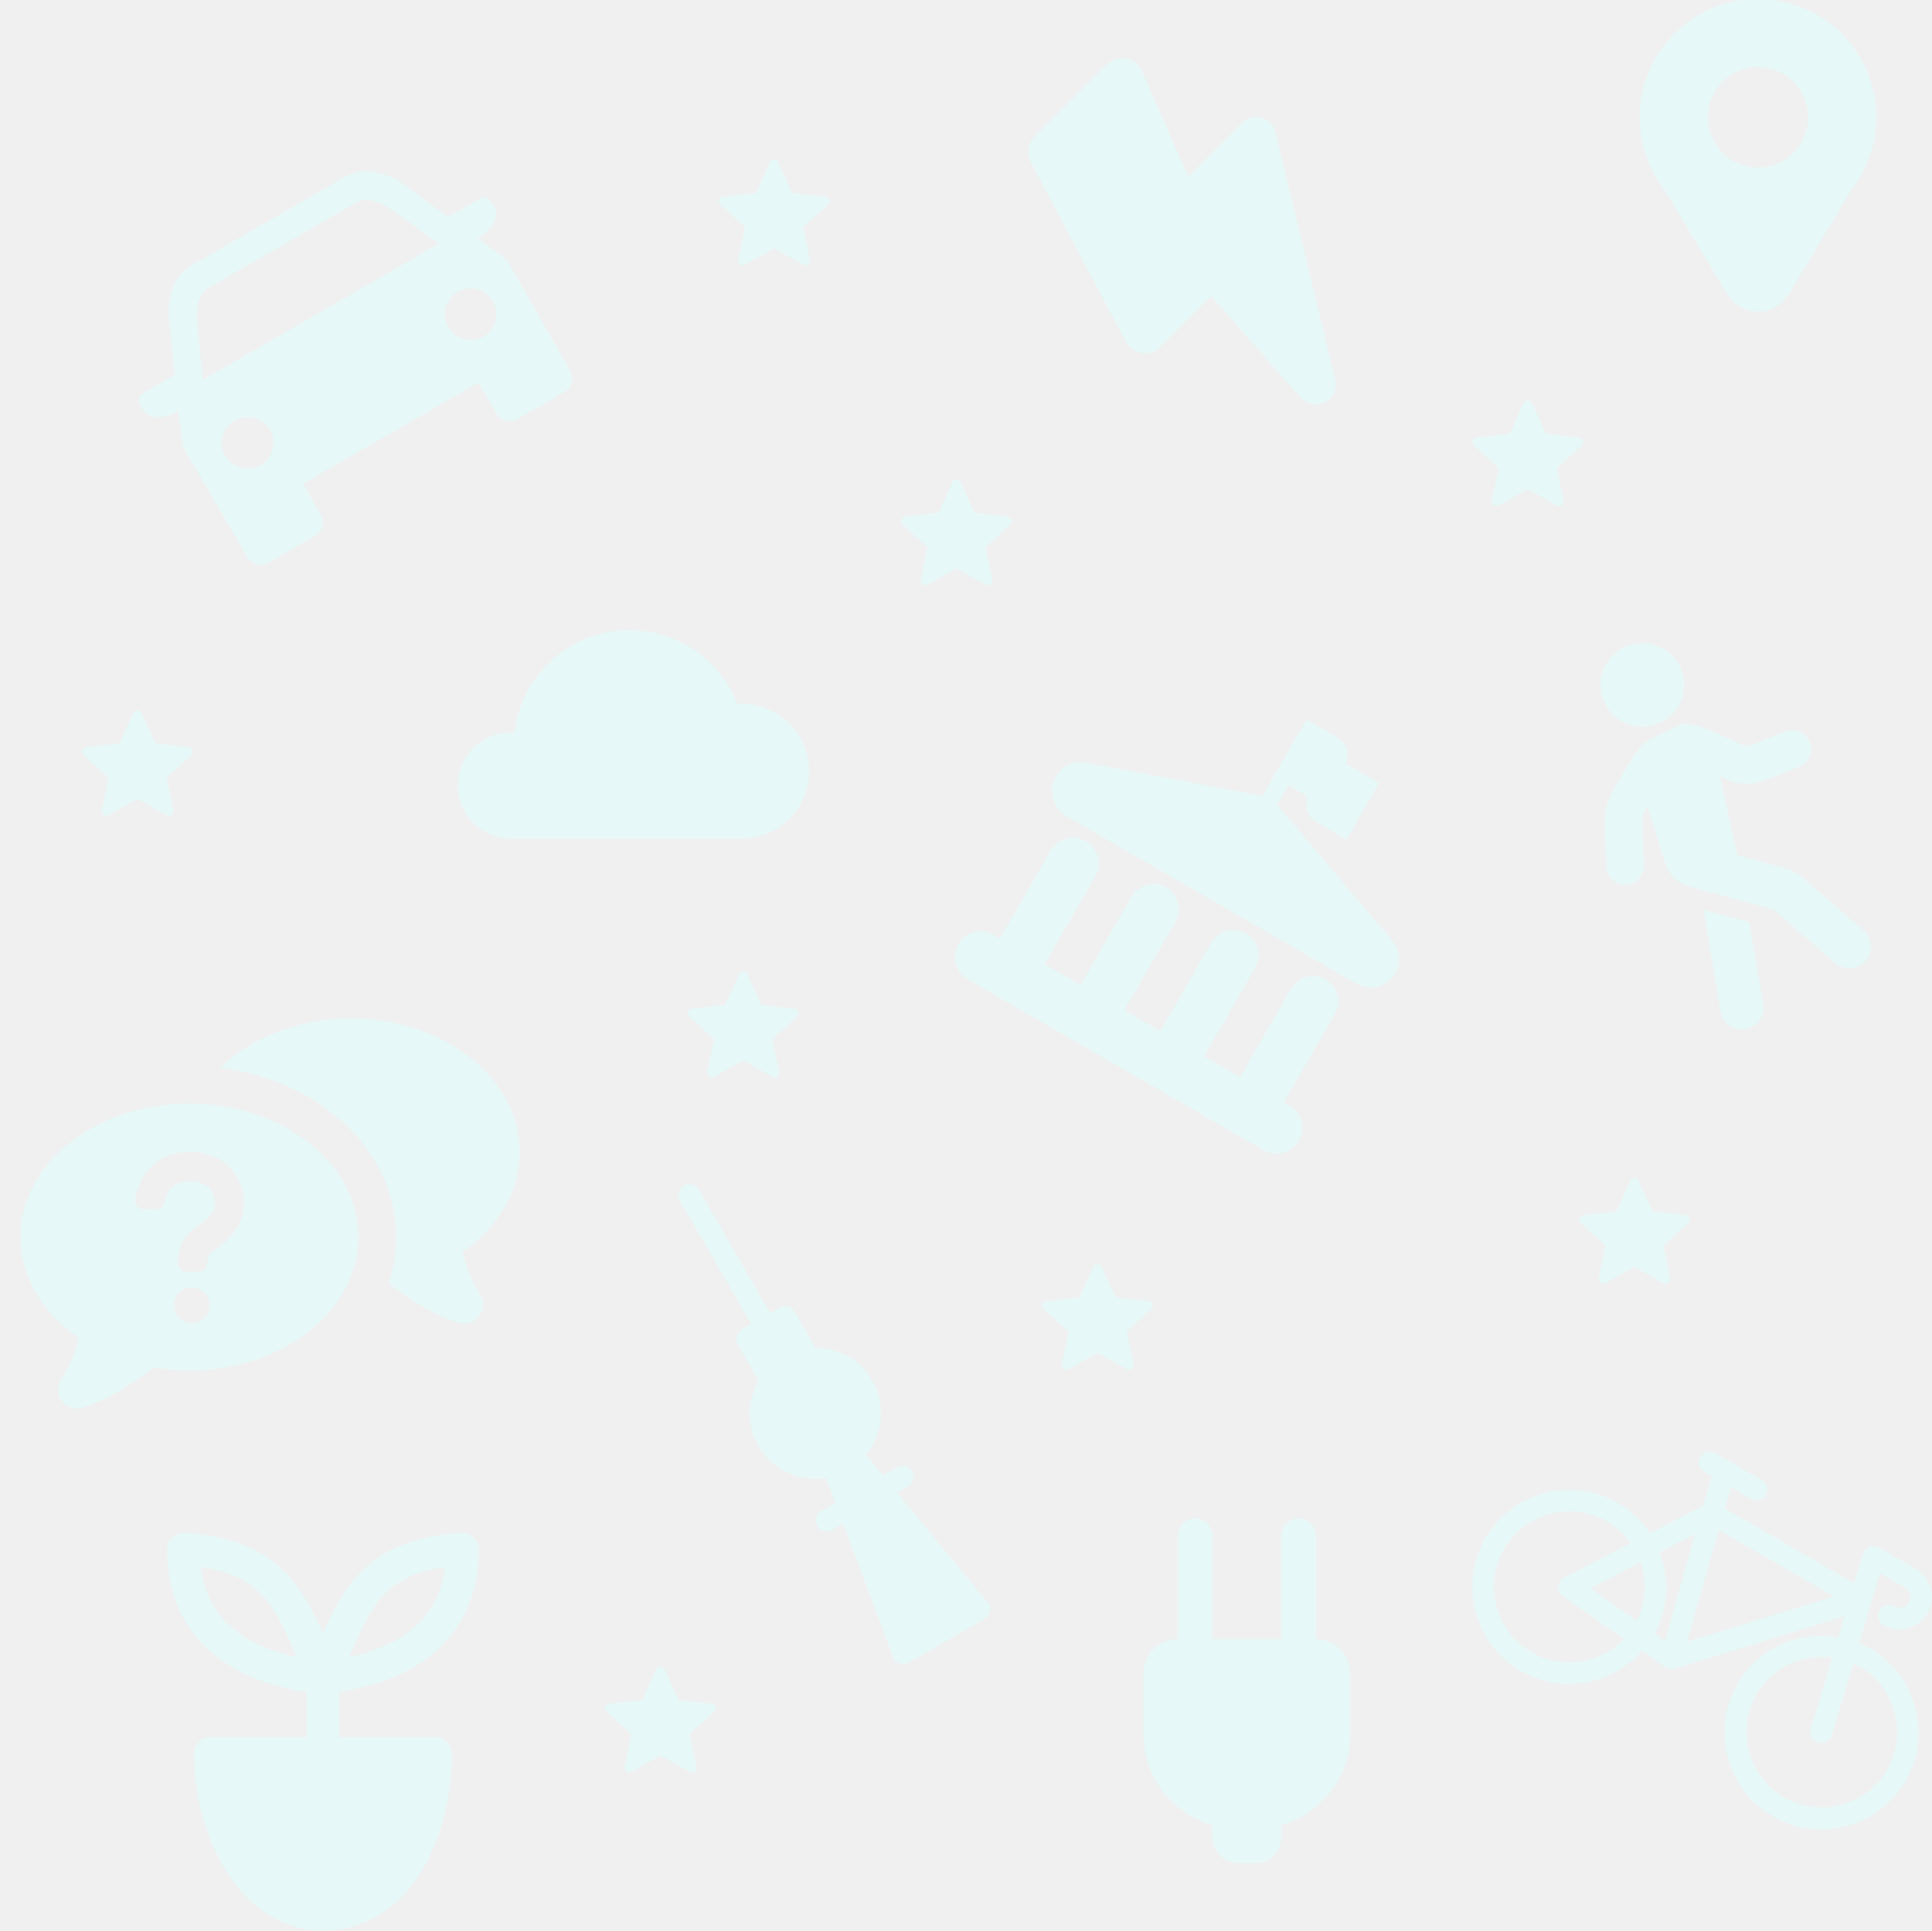
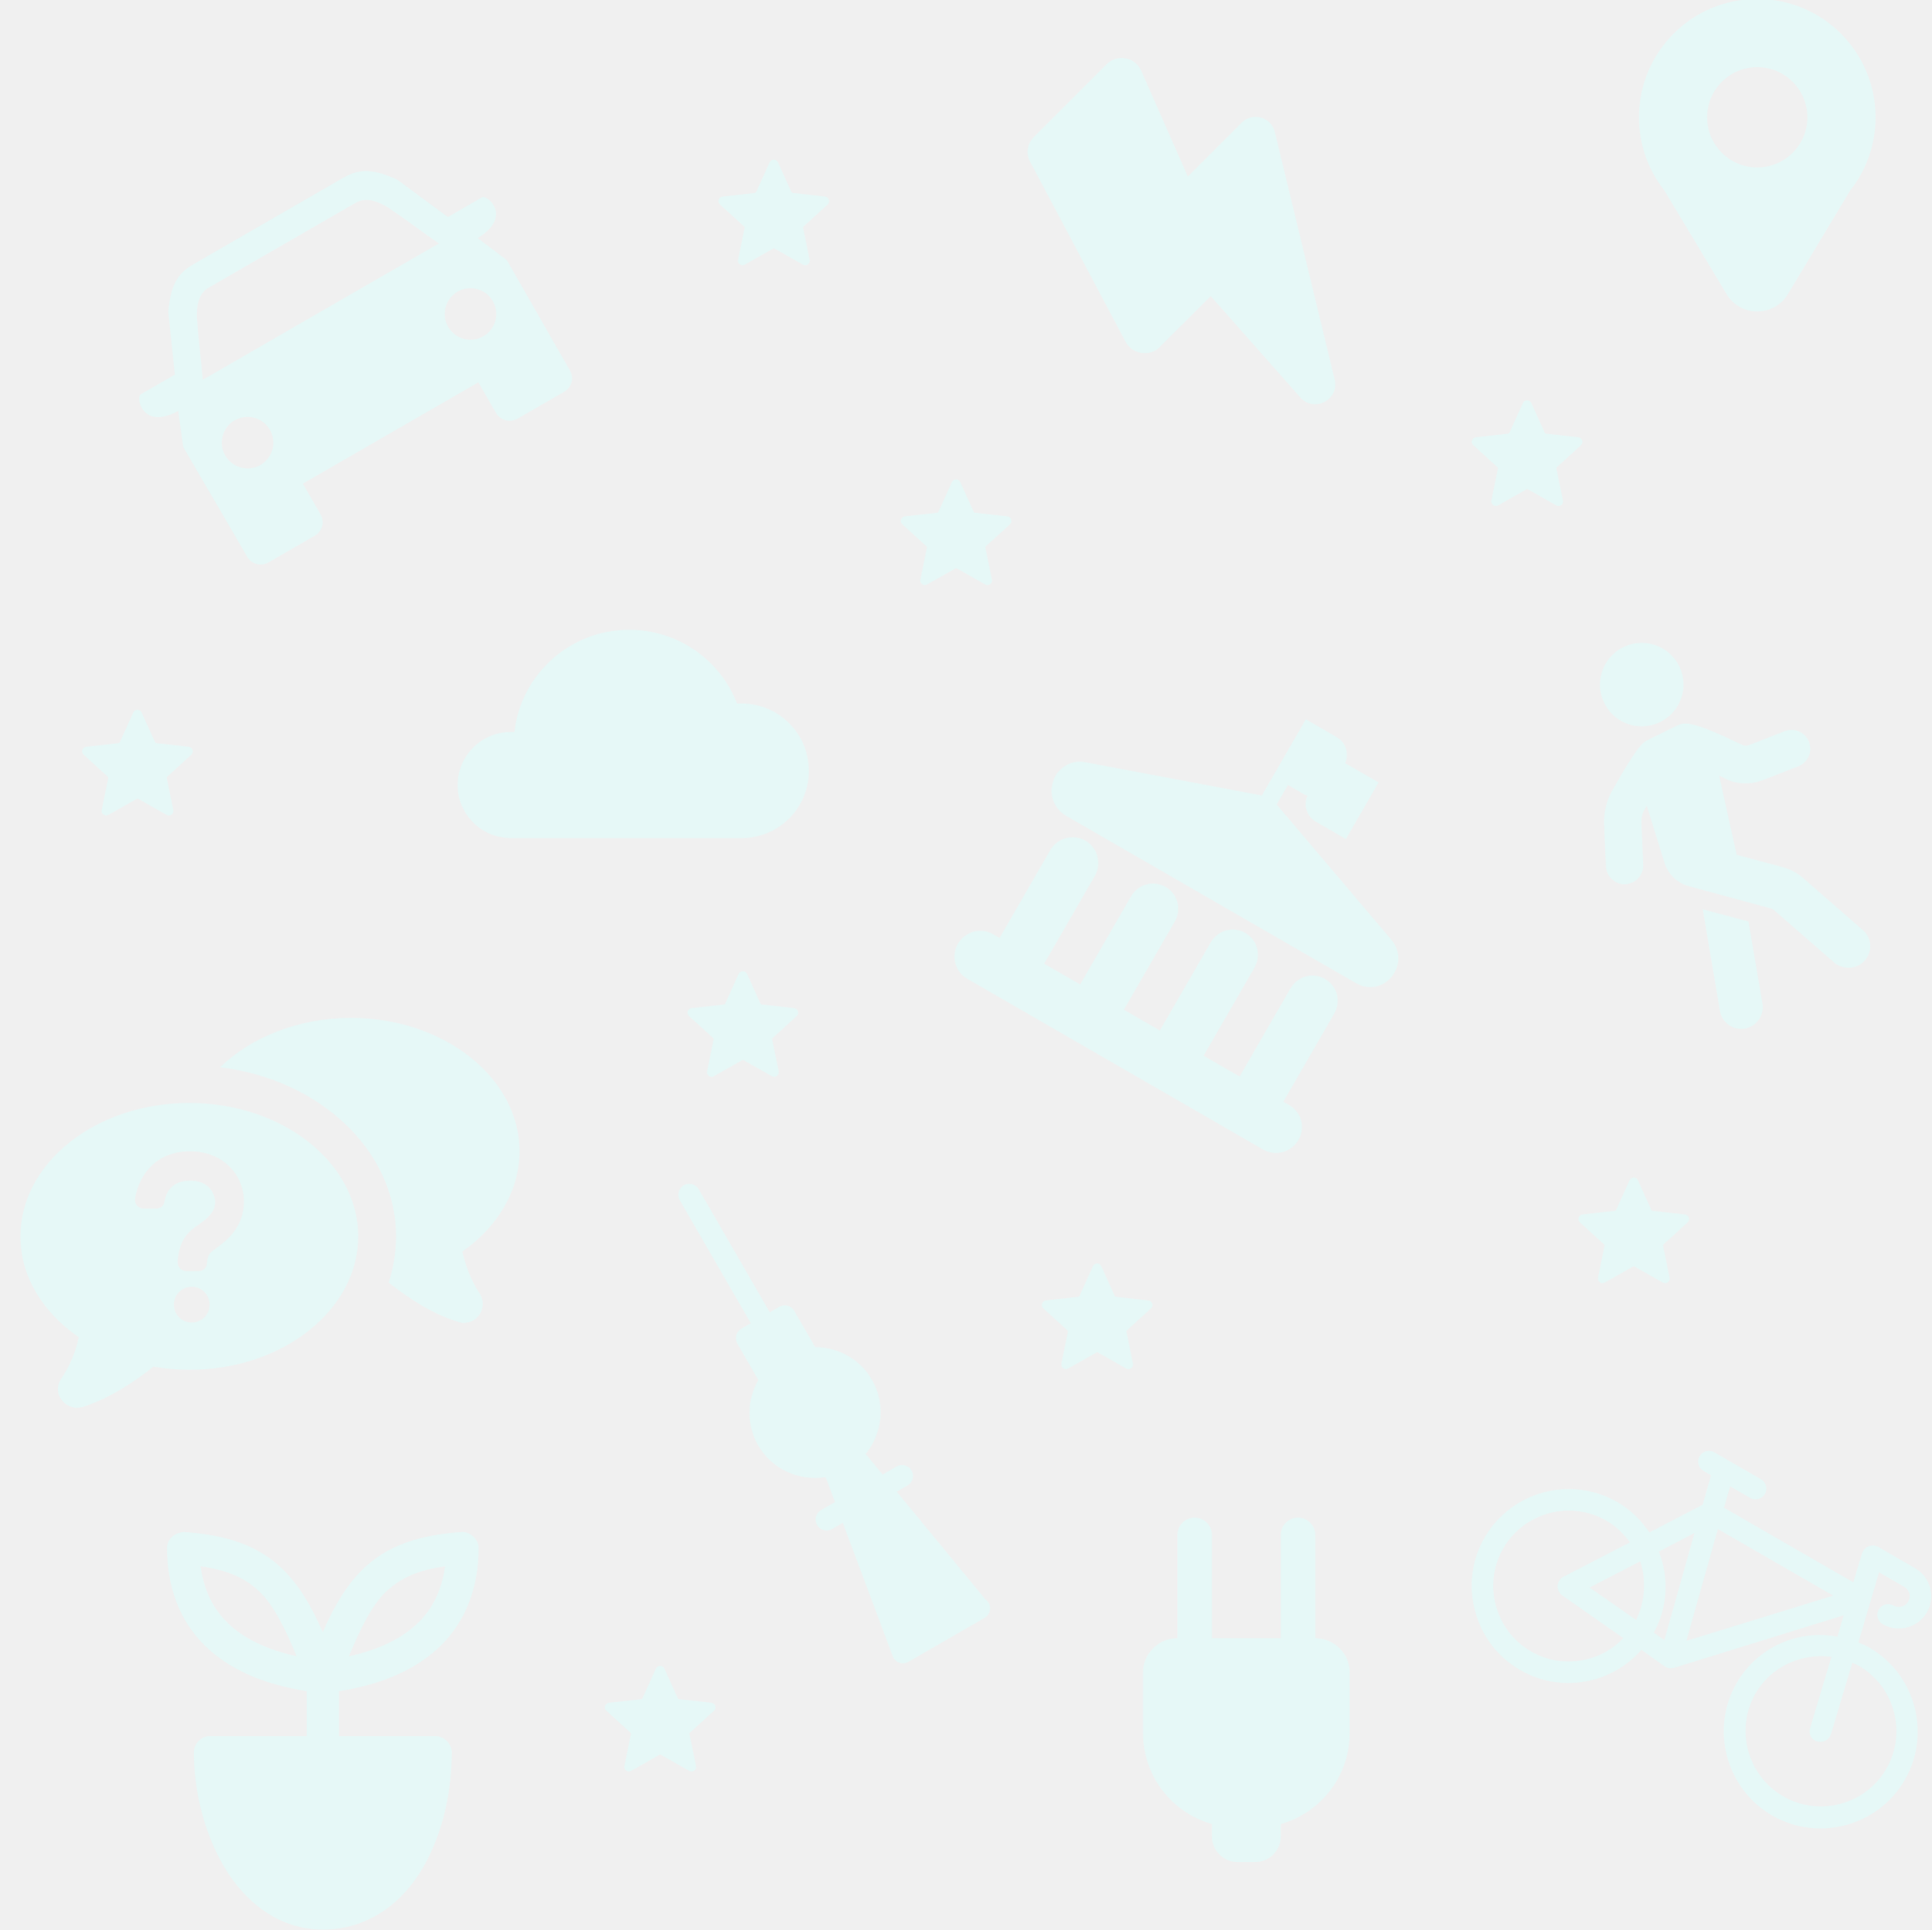
- <svg xmlns="http://www.w3.org/2000/svg" id="svg8" version="1.1" viewBox="0 0 300.102 299.913" height="299.913mm" width="300.102mm">
-   <defs id="defs2">
-     <clipPath id="clip0">
-       <rect width="99" height="99" id="rect6" x="0" y="0" style="fill:#ffffff" />
+ <svg xmlns="http://www.w3.org/2000/svg" viewBox="0 0 300.102 299.913" height="1133.53" width="1134.245">
+   <defs>
+     <clipPath id="a">
+       <path fill="#fff" d="M0 0h99v99H0z" />
    </clipPath>
-     <style type="text/css" id="style1048">
-    
-     .fil0 {fill:#000000}
-    
-   </style>
  </defs>
-   <g transform="translate(399.9642,102.9764)" id="layer1">
-     <g transform="matrix(0.180926,0,0,0.180926,-288.7695,-79.00023)" id="g920" style="fill:#e6f8f7;fill-opacity:1">
-       <g style="fill:#e6f8f7;fill-opacity:1" id="g6-0">
-         <g style="fill:#e6f8f7;fill-opacity:1" id="g4-6">
-           <path style="fill:#e6f8f7;fill-opacity:1" id="path2-8" d="M 94,36.3 66.3,33.2 c -0.5,-0.1 -1,-0.4 -1.2,-0.9 L 53.6,6.9 C 52.2,3.8 47.8,3.8 46.4,6.9 L 34.9,32.3 c -0.2,0.5 -0.7,0.8 -1.2,0.9 L 6,36.3 c -3.4,0.4 -4.7,4.6 -2.2,6.8 l 20.6,18.8 c 0.4,0.4 0.6,0.9 0.5,1.4 l -5.6,27.3 c -0.7,3.3 2.9,5.9 5.8,4.2 L 49.3,81.1 c 0.5,-0.3 1,-0.3 1.5,0 L 75,94.8 c 3,1.7 6.5,-0.9 5.8,-4.2 L 75.2,63.3 c -0.1,-0.5 0.1,-1.1 0.5,-1.4 L 96.3,43.1 c 2.4,-2.3 1.1,-6.4 -2.3,-6.8 z" />
-         </g>
-       </g>
+   <g fill="#e6f8f7">
+     <path d="M128.202 30.544l-5.012-.561c-.09-.018-.18-.072-.217-.163l-2.08-4.595a.715.715 0 00-1.303 0l-2.08 4.595c-.037.09-.128.145-.218.163l-5.012.56c-.615.073-.85.833-.398 1.231l3.727 3.402c.073.072.109.162.09.253l-1.012 4.94c-.127.596.524 1.067 1.049.759l4.378-2.479a.247.247 0 01.272 0l4.378 2.479a.708.708 0 001.05-.76l-1.014-4.94a.266.266 0 01.09-.252l3.728-3.402a.716.716 0 00-.416-1.23z" />
+     <g clip-path="url(#a)" transform="translate(242.482 -11.035) scale(.60589)">
+       <path d="M26.707 67.139l-.032-.054-.04-.05a30.204 30.204 0 01-6.488-18.74c0-16.759 13.585-30.344 30.343-30.344s30.343 13.585 30.343 30.343c0 7.076-2.428 13.58-6.489 18.741l-.039.05-.032.054-15.836 26.384-.005.008-.004.007a9.166 9.166 0 01-15.876 0l-.004-.007-.005-.008zM63.35 48.294c0-7.103-5.757-12.859-12.859-12.859s-12.86 5.756-12.86 12.86c0 7.102 5.758 12.858 12.86 12.858 7.102 0 12.86-5.757 12.86-12.859z" />
    </g>
-     <g transform="matrix(0.6058897,0,0,0.6058897,-153.5641,-103.741)" id="g936" style="fill:#e6f8f7;fill-opacity:1;stroke:none">
-       <g style="fill:#e6f8f7;fill-opacity:1;stroke:none" clip-path="url(#clip0)" id="g4-2" transform="translate(-6.467312,-16.9508)">
-         <path d="m 26.707,67.139 -0.032,-0.054 -0.039,-0.05 c -4.061,-5.162 -6.489,-11.665 -6.489,-18.741 0,-16.758 13.585,-30.343 30.343,-30.343 16.758,0 30.343,13.585 30.343,30.343 0,7.076 -2.429,13.579 -6.489,18.741 l -0.039,0.05 -0.032,0.054 -15.836,26.384 -0.004,0.007 -0.004,0.007 c -1.637,2.836 -4.664,4.583 -7.938,4.583 -3.274,0 -6.301,-1.747 -7.938,-4.583 L 42.548,93.531 42.543,93.523 Z M 63.349,48.294 c 0,-7.103 -5.757,-12.859 -12.859,-12.859 -7.102,0 -12.859,5.756 -12.859,12.859 0,7.103 5.757,12.859 12.859,12.859 7.102,0 12.859,-5.757 12.859,-12.859 z" id="path2-6" style="fill:#e6f8f7;fill-opacity:1;stroke:none;stroke-width:2" />
-       </g>
+     <path d="M192.968 19.048l-8.384 8.384-7.245-16.449c-.957-2.141-3.737-2.642-5.377-1.002l-11.3 11.3c-1.048 1.048-1.276 2.643-.547 3.919l14.809 27.93c1.048 1.96 3.736 2.37 5.285.82l7.929-7.927 13.942 15.765c2.142 2.415 6.06.319 5.332-2.78l-9.296-38.456c-.546-2.37-3.463-3.19-5.148-1.504zM78.724 130.226c.205.051.436.051.642.051h35.874c.308 0 .617-.025.899-.051 5.364-.445 9.55-4.945 9.55-10.413a10.463 10.463 0 00-10.466-10.467c-.235 0-.471 0-.68.027a17.968 17.968 0 00-16.772-11.487c-9.21 0-16.823 6.934-17.844 15.908-.183-.026-.366-.026-.549-.026-4.552 0-8.268 3.689-8.268 8.241a8.228 8.228 0 007.614 8.217z" />
+     <path d="M25.945 240.634c0 5.941 1.91 11.292 5.976 15.237 3.675 3.567 8.934 5.927 15.734 6.993v6.992h-15.29c-1.223.128-2.251 1.276-2.245 2.505 0 5.877 1.535 12.477 4.75 17.872 3.213 5.395 8.43 9.68 15.29 9.68 7.208 0 12.512-4.306 15.63-9.732 3.116-5.425 4.409-12.008 4.409-17.82 0-1.311-1.194-2.505-2.505-2.505h-15.03v-6.992c6.8-1.066 12.06-3.426 15.734-6.993 4.066-3.945 5.976-9.296 5.976-15.237.002-1.365-1.3-2.59-2.662-2.504-6.575.438-11.535 2.105-15.264 5.713-2.57 2.487-4.502 5.736-6.288 9.863-1.787-4.127-3.72-7.376-6.289-9.863-3.73-3.608-8.689-5.275-15.264-5.713-1.404.047-2.675 1.058-2.662 2.504zm5.219 2.818c4.18.594 6.962 1.816 9.21 3.992 2.098 2.03 3.888 5.538 5.715 9.993-4.805-1.062-8.306-2.844-10.672-5.14-2.416-2.345-3.786-5.278-4.253-8.845zm37.991 0c-.467 3.567-1.837 6.5-4.253 8.845-2.366 2.296-5.867 4.078-10.672 5.14 1.827-4.455 3.617-7.964 5.714-9.993 2.25-2.176 5.031-3.398 9.211-3.992z" style="text-indent:0;text-transform:none" overflow="visible" color="#000" />
+     <path d="M31.502 59.028c-.257-3.063-.667-6.227-.916-9.766-.028-1.684.197-3.42 1.603-4.42l23.306-13.457c1.64-.758 3.186-.044 4.701.781 2.941 1.986 5.476 3.922 8 5.677zm-1.48-17.941c-2.48 1.431-3.506 3.252-3.884 7.342l1.028 9.796-5.313 3.068c-.78.45.228 5.63 5.835 2.581l.776 5.597c3.272 5.667 6.655 11.364 9.927 17.032.696 1.204 2.148 1.593 3.352.898l7.155-4.131c1.204-.695 1.594-2.148.898-3.352l-2.74-4.746 27.273-15.746 2.74 4.746c.695 1.204 2.219 1.553 3.352.898l7.226-4.172c1.204-.695 1.593-2.147.898-3.352-3.272-5.667-6.514-11.446-9.786-17.113l-4.53-3.429c5.514-3.373 1.461-6.794.682-6.344l-5.313 3.067-7.899-5.829c-3.802-1.677-5.821-1.74-8.372-.267zm41.079 4.24a4.015 4.015 0 00-1.467 5.475 4.015 4.015 0 005.475 1.468 4.015 4.015 0 001.467-5.476 4.015 4.015 0 00-5.475-1.467zm-34.64 20a4.015 4.015 0 015.475 1.467 4.015 4.015 0 01-1.467 5.475 4.015 4.015 0 01-5.475-1.467 4.015 4.015 0 011.467-5.475z" clip-rule="evenodd" fill-rule="evenodd" image-rendering="optimizeQuality" shape-rendering="geometricPrecision" text-rendering="geometricPrecision" />
+     <path d="M230.706 238.98c-4.146 7.182-1.663 16.45 5.519 20.596a15.01 15.01 0 0018.84-3.147l3.562 2.54.145.084c.436.251.882.316 1.34.193l26.384-8.173-.95 3.32a14.894 14.894 0 00-15.668 7.203c-4.146 7.182-1.663 16.45 5.519 20.596 7.181 4.146 16.45 1.663 20.595-5.519 4.147-7.181 1.663-16.45-5.518-20.596-.58-.335-1.13-.555-1.68-.776l3.207-10.915 3.917 2.261a1.68 1.68 0 01.613 2.289 1.68 1.68 0 01-2.288.613 1.68 1.68 0 00-2.288.613 1.68 1.68 0 00.613 2.288 5.04 5.04 0 006.865-1.84 5.04 5.04 0 00-1.84-6.864l-5.73-3.309c-.435-.251-.996-.285-1.496-.09-.5.195-.823.589-1.002 1.066l-1.36 4.534-20.094-11.6.95-3.321 3.119 1.8a1.68 1.68 0 002.288-.613 1.68 1.68 0 00-.613-2.288l-7.254-4.188a1.68 1.68 0 00-2.288.613 1.68 1.68 0 00.613 2.288l1.16.67-1.287 4.577-8.29 4.306c-1.31-1.918-2.903-3.515-5.007-4.73-7.181-4.145-16.45-1.662-20.596 5.52zm53.902 18.547l-3.333 11.133a1.614 1.614 0 00.75 1.884c.145.083.218.125.405.136.923.244 1.777-.23 2.093-1.112l3.332-11.133c.29.167.695.304.985.472 5.586 3.224 7.517 10.433 4.293 16.018-3.225 5.586-10.434 7.518-16.02 4.293-5.585-3.225-7.516-10.434-4.292-16.02 2.43-4.207 7.208-6.284 11.787-5.671zm-21.286-19.253l-4.677 16.644-1.657-1.15c2.231-4.032 2.355-8.603.794-12.6zm-9.068 13.528l-7.24-5.05 7.863-4.07c.953 2.873.793 6.165-.623 9.12zm30.624-3.79l-22.825 7.035 4.908-17.38zm-51.27-7.356c3.225-5.586 10.433-7.517 16.019-4.293 1.523.88 2.692 2.038 3.663 3.372l-10.34 5.347c-.542.267-.835.775-.911 1.409-.034.56.234 1.102.7 1.468l9.508 6.65c-3.57 3.838-9.56 4.83-14.347 2.066-5.585-3.225-7.517-10.434-4.292-16.02z" />
+     <g transform="rotate(-30 327.418 -357.804) scale(.64252)">
+       <path d="M36.5 67l8.1 8.1-7 18.9c-.8 2.1-2.8 3.4-4.9 3.4-.6 0-1.2-.1-1.8-.3-2.7-1-4.1-4-3.1-6.7z" />
+       <path d="M21.4 46.3l4.8-9.2c1.3-2.4 3.2-4.4 5.5-5.8 11.1-6.6 12.5-6.5 13.9-6.4l7.5.5c2.3.1 3.9.7 11.6 12 .3.4.7.7 1.3.8l9.2 1.4c2.5.4 4.2 2.7 3.8 5.2-.4 2.5-2.7 4.2-5.2 3.8l-9.2-1.4c-3-.5-5.7-2.1-7.4-4.6-.4-.6-.7-1.1-1.1-1.6l-5.9 18.7 8.2 8.2c1.2 1.2 2.2 2.8 2.8 4.4l6.3 18.4c1 2.7-.5 5.7-3.2 6.6-.6.2-1.1.3-1.7.3-2.2 0-4.2-1.4-5-3.5l-6.3-18.4c-.1-.2-.2-.3-.3-.5L36.4 60.5c-2.1-2.1-2.9-5-2.3-7.8l3.2-14.2c-.3.2-.6.4-1 .6-.9.5-1.6 1.3-2.1 2.2l-4.8 9.2c-.8 1.5-2.4 2.4-4 2.4-.7 0-1.4-.2-2.1-.5-2.2-1.2-3-3.9-1.9-6.1z" />
+       <circle r="10.1" transform="rotate(-83.788 50.869 12.58)" cx="50.9" cy="12.6" />
    </g>
-     <g transform="matrix(0.4556478,-0.4556478,0.4556478,0.4556478,-257.9381,-65.33771)" id="g1017" style="fill:#e6f8f7;fill-opacity:1">
-       <g style="fill:#e6f8f7;fill-opacity:1" id="g1004">
-         <g style="fill:#e6f8f7;fill-opacity:1" id="g1002">
-           <path style="fill:#e6f8f7;fill-opacity:1" d="M 76.3,35.5 H 57.9 L 68,9.5 c 1.3,-3.4 -1.2,-7 -4.8,-7 H 38.4 C 36.1,2.5 34.1,4 33.5,6.2 L 19.1,53.1 c -1,3.3 1.5,6.7 4.9,6.7 h 17.4 l -2,32.6 c -0.3,5 6.3,7 8.9,2.8 l 32,-52.4 c 2,-3.2 -0.3,-7.3 -4,-7.3 z" id="path1000" />
-         </g>
-       </g>
-     </g>
-     <g transform="matrix(0.67887,0,0,0.67887,-335.5083,-22.83837)" id="g1030" style="fill:#e6f8f7;fill-opacity:1">
-       <path style="fill:#e6f8f7;fill-opacity:1" d="m 21.017,73.781 c 0.303,0.076 0.642,0.076 0.946,0.076 h 52.844 c 0.454,-0.001 0.908,-0.038 1.324,-0.076 7.901,-0.655 14.068,-7.284 14.068,-15.339 0,-8.518 -6.899,-15.417 -15.417,-15.417 -0.347,0 -0.694,0 -1.002,0.039 -3.816,-9.905 -13.451,-16.92 -24.705,-16.92 -13.567,0 -24.782,10.213 -26.285,23.433 -0.27,-0.039 -0.54,-0.039 -0.809,-0.039 -6.706,0 -12.179,5.434 -12.179,12.14 -10e-4,6.399 4.932,11.64 11.215,12.103 z" id="path1019" />
-     </g>
-     <g transform="matrix(0.8349711,0,0,0.8349711,-391.5533,124.2943)" id="g1046" style="fill:#e6f8f7;fill-opacity:1">
-       <g style="fill:#e6f8f7;fill-opacity:1" transform="translate(0,-952.3622)" id="g1034">
-         <path d="m 21,968.367 c 0,7.115 2.287,13.523 7.156,18.249 4.401,4.272 10.7,7.098 18.844,8.374 v 8.374 c -6.092,0 -12.244,0 -18.313,0 -1.464,0.153 -2.695,1.528 -2.688,3 0,7.038 1.838,14.944 5.688,21.405 3.85,6.461 10.098,11.593 18.313,11.593 8.633,0 14.986,-5.158 18.719,-11.655 3.733,-6.498 5.281,-14.381 5.281,-21.342 -1.6e-4,-1.571 -1.429,-3 -3,-3 h -18 v -8.374 c 8.144,-1.276 14.442,-4.103 18.844,-8.374 4.869,-4.725 7.156,-11.134 7.156,-18.249 0.003,-1.635 -1.555,-3.102 -3.188,-3 -7.875,0.525 -13.815,2.521 -18.281,6.843 -3.077,2.978 -5.392,6.869 -7.531,11.812 -2.139,-4.943 -4.454,-8.834 -7.531,-11.812 -4.467,-4.322 -10.406,-6.318 -18.281,-6.843 -1.681,0.057 -3.203,1.268 -3.188,3 z m 6.25,3.375 c 5.006,0.712 8.338,2.175 11.031,4.781 2.512,2.431 4.656,6.633 6.844,11.968 -5.755,-1.272 -9.948,-3.406 -12.781,-6.156 -2.894,-2.809 -4.534,-6.322 -5.094,-10.593 z m 45.5,0 c -0.56,4.272 -2.2,7.784 -5.094,10.593 -2.833,2.75 -7.026,4.884 -12.781,6.156 2.188,-5.335 4.332,-9.537 6.844,-11.968 2.693,-2.606 6.025,-4.069 11.031,-4.781 z" style="color:#000000;text-indent:0;text-transform:none;direction:ltr;baseline-shift:baseline;display:inline;overflow:visible;visibility:visible;fill:#e6f8f7;fill-opacity:1;stroke:none;enable-background:accumulate" marker="none" visibility="visible" display="inline" overflow="visible" id="path1032" />
-       </g>
-     </g>
-     <g transform="matrix(0.07083845,-0.0408986,0.0408986,0.07083845,-385.5979,-52.85115)" id="g1065" style="clip-rule:evenodd;fill:#e6f8f7;fill-opacity:1;fill-rule:evenodd;image-rendering:optimizeQuality;shape-rendering:geometricPrecision;text-rendering:geometricPrecision">
-       <g style="fill:#e6f8f7;fill-opacity:1" id="g1054">
-         <path style="fill:#e6f8f7;fill-opacity:1" class="fil0" d="m 127,199 c 16,-34 31,-70 50,-109 10,-18 23,-35 44,-37 h 329 c 22,2 34,19 45,37 19,39 34,75 50,109 z M 221,0 C 186,0 164,13 135,54 L 86,164 H 11 c -11,0 -32,61 46,63 l -26,64 c 0,80 1,161 1,241 0,17 13,30 30,30 h 101 c 17,0 30,-13 30,-30 v -67 h 385 v 67 c 0,17 14,30 30,30 h 102 c 17,0 30,-13 30,-30 0,-80 1,-161 1,-241 l -27,-64 c 79,-2 57,-63 46,-63 H 685 L 637,54 C 607,13 586,0 550,0 Z m 409,296 c -27,0 -49,22 -49,49 0,27 22,49 49,49 27,0 49,-22 49,-49 0,-27 -22,-49 -49,-49 z m -489,0 c 27,0 49,22 49,49 0,27 -22,49 -49,49 -27,0 -49,-22 -49,-49 0,-27 22,-49 49,-49 z" id="path1052" />
-       </g>
-     </g>
-     <g transform="matrix(0.7253996,0.4188096,-0.4188096,0.7253996,-148.1751,91.11134)" id="g1081" style="fill:#e6f8f7;fill-opacity:1">
-       <g style="fill:#e6f8f7;fill-opacity:1" id="g1069">
-         <path style="fill:#e6f8f7;fill-opacity:1" d="m 5,59 c 0,9.9 8.1,18 18,18 8.7,0 16,-6.2 17.6,-14.5 l 5.2,0.5 c 0.1,0 0.1,0 0.2,0 0.6,0 1.1,-0.2 1.5,-0.6 l 22.4,-24.2 1,4 C 64,44.6 59,51.2 59,59 c 0,9.9 8.1,18 18,18 9.9,0 18,-8.1 18,-18 0,-9.9 -8.1,-18 -18,-18 -0.8,0 -1.5,0.1 -2.2,0.2 L 71.6,28 H 77 c 1.1,0 2,0.9 2,2 0,1.1 -0.9,2 -2,2 -1.1,0 -2,0.9 -2,2 0,1.1 0.9,2 2,2 3.3,0 6,-2.7 6,-6 0,-3.3 -2.7,-6 -6,-6 h -7.9 c -0.6,0 -1.2,0.3 -1.6,0.8 -0.4,0.5 -0.5,1.1 -0.4,1.7 L 68.4,32 H 40.7 l -1,-4 H 44 c 1.1,0 2,-0.9 2,-2 0,-1.1 -0.9,-2 -2,-2 H 34 c -1.1,0 -2,0.9 -2,2 0,1.1 0.9,2 2,2 h 1.6 l 1.4,5.5 -6,9.4 C 28.5,41.7 25.9,41 23,41 13.1,41 5,49.1 5,59 Z M 71.8,46 75,59.5 c 0.2,0.9 1,1.5 1.9,1.5 0.2,0 0.3,0 0.5,-0.1 1.1,-0.3 1.7,-1.3 1.5,-2.4 L 75.7,45 c 0.4,0 0.9,-0.1 1.3,-0.1 7.7,0 14,6.3 14,14 0,7.7 -6.3,14 -14,14 -7.7,0 -14,-6.3 -14,-14 0,-5.8 3.7,-10.8 8.8,-12.9 z M 38.3,38.8 43.4,58.8 41,58.6 C 40.9,53.1 38.3,48.3 34.3,45.1 Z M 37,58.2 26.5,57.3 32.2,48.4 c 2.7,2.4 4.5,5.9 4.8,9.8 z M 66.4,36 47,56.9 41.7,36 Z M 9,59 c 0,-7.7 6.3,-14 14,-14 2.1,0 4,0.5 5.8,1.3 L 21.3,58 c -0.4,0.6 -0.4,1.3 -0.1,2 0.3,0.6 0.9,1 1.6,1.1 l 13.8,1.2 C 35.2,68.4 29.6,73 23,73 15.3,73 9,66.7 9,59 Z" id="path1067" />
-       </g>
-     </g>
-     <g transform="matrix(0.5564395,-0.3212605,0.3212605,0.5564395,-177.1969,12.79656)" id="g1109" style="fill:#e6f8f7;fill-opacity:1">
-       <g style="fill:#e6f8f7;fill-opacity:1" id="g1093">
-         <g style="fill:#e6f8f7;fill-opacity:1" id="g1091">
-           <g style="fill:#e6f8f7;fill-opacity:1" id="g1089">
-             <path style="fill:#e6f8f7;fill-opacity:1" d="m 36.5,67 8.1,8.1 -7,18.9 c -0.8,2.1 -2.8,3.4 -4.9,3.4 -0.6,0 -1.2,-0.1 -1.8,-0.3 -2.7,-1 -4.1,-4 -3.1,-6.7 z" id="path1083" />
-             <path style="fill:#e6f8f7;fill-opacity:1" d="m 21.4,46.3 4.8,-9.2 c 1.3,-2.4 3.2,-4.4 5.5,-5.8 11.1,-6.6 12.5,-6.5 13.9,-6.4 l 7.5,0.5 c 2.3,0.1 3.9,0.7 11.6,12 0.3,0.4 0.7,0.7 1.3,0.8 l 9.2,1.4 c 2.5,0.4 4.2,2.7 3.8,5.2 -0.4,2.5 -2.7,4.2 -5.2,3.8 L 64.6,47.2 C 61.6,46.7 58.9,45.1 57.2,42.6 56.8,42 56.5,41.5 56.1,41 l -5.9,18.7 8.2,8.2 c 1.2,1.2 2.2,2.8 2.8,4.4 l 6.3,18.4 c 1,2.7 -0.5,5.7 -3.2,6.6 -0.6,0.2 -1.1,0.3 -1.7,0.3 -2.2,0 -4.2,-1.4 -5,-3.5 L 51.3,75.7 C 51.2,75.5 51.1,75.4 51,75.2 L 36.4,60.5 c -2.1,-2.1 -2.9,-5 -2.3,-7.8 l 3.2,-14.2 c -0.3,0.2 -0.6,0.4 -1,0.6 -0.9,0.5 -1.6,1.3 -2.1,2.2 l -4.8,9.2 c -0.8,1.5 -2.4,2.4 -4,2.4 -0.7,0 -1.4,-0.2 -2.1,-0.5 -2.2,-1.2 -3,-3.9 -1.9,-6.1 z" id="path1085" />
-             <circle style="fill:#e6f8f7;fill-opacity:1" r="10.1" transform="matrix(0.1082,-0.9941,0.9941,0.1082,32.8567,61.7876)" cx="50.9" cy="12.6" id="ellipse1087" />
-           </g>
-         </g>
-       </g>
-     </g>
-     <g transform="matrix(0.6661589,0.384607,-0.384607,0.6661589,-225.6085,-16.45689)" id="g1122" style="fill:#e6f8f7;fill-opacity:1">
-       <path style="fill:#e6f8f7;fill-opacity:1" d="M 84.7,79.1 H 83.3 V 58.6 c 0,-2.9 -2.2,-5.2 -5.1,-5.2 -2.9,0 -5.1,2.3 -5.1,5.2 V 79.1 H 64.7 V 58.6 c 0,-2.9 -2.2,-5.2 -5.1,-5.2 -2.9,0 -5.1,2.3 -5.1,5.2 V 79.1 H 46.1 V 58.6 c 0,-2.9 -2.2,-5.2 -5.1,-5.2 -2.9,0 -5.1,2.3 -5.1,5.2 V 79.1 H 27.5 V 58.6 c 0,-2.9 -2.4,-5.2 -5.2,-5.2 -2.8,0 -5.2,2.3 -5.2,5.2 v 20.5 h -1.5 c -2.9,0 -5.2,2.4 -5.2,5.2 0,2.9 2.3,5.2 5.2,5.2 h 69 c 2.9,0 5.2,-2.4 5.2,-5.2 0.1,-2.8 -2.2,-5.2 -5.1,-5.2 z M 16.4,51 h 67.7 c 3.2,0 5.6,-2.5 5.6,-5.7 v 0 c 0,-2.4 -1.4,-4.5 -3.7,-5.4 l -33.5,-12 c -0.1,-0.1 -0.2,-0.1 -0.4,-0.1 v -4.6 h 3.6 c 0.3,0 0.6,0 0.9,-0.1 0.2,2.1 2,3.7 4.1,3.7 h 7 V 13.6 h -7.3 -0.5 c -0.2,-2.1 -2,-3.7 -4.1,-3.7 h -7.2 v 1.7 11.4 4.7 h -0.1 l -34.2,12 c -2.3,0.8 -3.8,3 -3.8,5.4 0.1,3.4 2.7,5.9 5.9,5.9 z" id="path1111" />
-     </g>
-     <g transform="matrix(0.6692927,0,0,0.6692927,-238.4128,127.56)" id="g1137" style="fill:#e6f8f7;fill-opacity:1">
-       <path style="fill:#e6f8f7;fill-opacity:1" d="m 46,88 h 4 a 6,6 0 0 0 6,-6 V 79.16 A 22,22 0 0 0 72,58 V 44 A 8,8 0 0 0 64,36 V 12 a 4,4 0 0 0 -8,0 V 36 H 40 V 12 a 4,4 0 0 0 -8,0 v 24 a 8,8 0 0 0 -8,8 V 58 A 22,22 0 0 0 40,79.16 V 82 a 6,6 0 0 0 6,6 z" id="path1126" />
-     </g>
-     <g transform="matrix(2.94569,-1.700695,1.700695,2.94569,-329.0721,101.6326)" id="g1196" style="fill:#e6f8f7;fill-opacity:1">
-       <g style="fill:#e6f8f7;fill-opacity:1" id="g1183">
-         <g style="fill:#e6f8f7;fill-opacity:1" id="g1181">
-           <path style="fill:#e6f8f7;fill-opacity:1" d="M 13.424,17 H 14 c 0.276,0 0.5,-0.224 0.5,-0.5 C 14.5,16.224 14.276,16 14,16 h -0.743 l -0.2,-1.202 C 14.19,14.369 15,13.281 15,12 15,10.895 14.392,9.938 13.5,9.417 V 7.5 C 13.5,7.224 13.276,7 13,7 H 12.5 V 0.5 C 12.5,0.224 12.276,0 12,0 11.724,0 11.5,0.224 11.5,0.5 V 7 H 11 C 10.724,7 10.5,7.224 10.5,7.5 V 9.417 C 9.608,9.937 9,10.894 9,12 c 0,1.281 0.811,2.369 1.943,2.798 L 10.743,16 H 10 c -0.276,0 -0.5,0.224 -0.5,0.5 0,0.276 0.224,0.5 0.5,0.5 h 0.576 l -1.07,6.418 C 9.482,23.563 9.523,23.711 9.618,23.823 9.713,23.935 9.852,24 9.999,24 h 4 c 0.006,-0.001 0.013,0 0.02,0 0.276,0 0.5,-0.224 0.5,-0.5 0,-0.077 -0.018,-0.151 -0.049,-0.217 z" id="path1179" />
-         </g>
-       </g>
-     </g>
-     <g id="g1292" transform="matrix(0.8163335,0,0,0.8163335,-398.83,44.70664)" style="fill:#e6f8f7;fill-opacity:1">
-       <path style="fill:#e6f8f7;fill-opacity:1" id="path1288" d="m 97.5,38.3 c 0,-14 -14.4,-25.4 -32.1,-25.4 -10,0 -19,3.7 -24.9,9.4 18.9,2.3 33.5,15.8 33.5,32.2 0,3 -0.5,6 -1.4,8.8 3.7,2.9 8.3,6 13.3,7.5 0.5,0.2 1.1,0.2 1.6,0.1 0.9,-0.1 1.7,-0.6 2.3,-1.4 0.9,-1.2 0.9,-2.8 0.2,-4 -1.9,-2.8 -2.8,-5.7 -3.4,-8.1 6.6,-4.6 10.9,-11.5 10.9,-19.1 z" />
-       <path style="fill:#e6f8f7;fill-opacity:1" id="path1290" d="m 34.6,29.1 c -17.7,0 -32.1,11.4 -32.1,25.4 0,7.7 4.3,14.5 11.1,19.2 -0.5,2.4 -1.5,5.2 -3.4,8 -0.8,1.2 -0.8,2.8 0.2,4 0.6,0.8 1.4,1.2 2.3,1.4 0.5,0.1 1.1,0 1.6,-0.1 5,-1.6 9.8,-4.7 13.5,-7.7 2.2,0.4 4.5,0.6 6.9,0.6 17.7,0 32.1,-11.4 32.1,-25.4 0,-14 -14.4,-25.4 -32.2,-25.4 z m 0.5,41.8 c -1.9,0 -3.4,-1.5 -3.4,-3.4 0,-1.9 1.5,-3.4 3.4,-3.4 1.9,0 3.4,1.5 3.4,3.4 0,1.9 -1.5,3.4 -3.4,3.4 z m 8.2,-17.5 c -1.3,1.8 -2.7,2.7 -3.6,3.4 -1.1,0.8 -1.6,1.1 -1.7,2.9 -0.1,0.8 -0.7,1.4 -1.6,1.4 H 34 c -0.9,0 -1.6,-0.8 -1.6,-1.7 0.3,-4.3 2,-5.8 4.1,-7.2 0.8,-0.6 1.6,-1.1 2.4,-2.2 0.8,-1.1 0.9,-2.5 0.2,-3.8 -0.4,-0.9 -1.6,-2.3 -4.3,-2.3 -3.5,0 -4.6,2.2 -4.9,4 -0.1,0.8 -0.8,1.3 -1.5,1.3 h -2.5 c -0.9,0 -1.7,-0.8 -1.6,-1.8 0.7,-4.6 4,-9.1 10.5,-9.1 4.1,0 7.6,2 9.3,5.4 1.5,3.2 1.2,6.9 -0.8,9.7 z" />
-     </g>
-     <g style="fill:#e6f8f7;fill-opacity:1" id="g1351" transform="matrix(0.180926,0,0,0.180926,-387.6592,6.526022)">
-       <g id="g1349" style="fill:#e6f8f7;fill-opacity:1">
-         <g id="g1347" style="fill:#e6f8f7;fill-opacity:1">
-           <path d="M 94,36.3 66.3,33.2 c -0.5,-0.1 -1,-0.4 -1.2,-0.9 L 53.6,6.9 C 52.2,3.8 47.8,3.8 46.4,6.9 L 34.9,32.3 c -0.2,0.5 -0.7,0.8 -1.2,0.9 L 6,36.3 c -3.4,0.4 -4.7,4.6 -2.2,6.8 l 20.6,18.8 c 0.4,0.4 0.6,0.9 0.5,1.4 l -5.6,27.3 c -0.7,3.3 2.9,5.9 5.8,4.2 L 49.3,81.1 c 0.5,-0.3 1,-0.3 1.5,0 L 75,94.8 c 3,1.7 6.5,-0.9 5.8,-4.2 L 75.2,63.3 c -0.1,-0.5 0.1,-1.1 0.5,-1.4 L 96.3,43.1 c 2.4,-2.3 1.1,-6.4 -2.3,-6.8 z" id="path1345" style="fill:#e6f8f7;fill-opacity:1" />
-         </g>
-       </g>
-     </g>
-     <g transform="matrix(0.180926,0,0,0.180926,-260.4389,-29.28809)" id="g1359" style="fill:#e6f8f7;fill-opacity:1">
-       <g style="fill:#e6f8f7;fill-opacity:1" id="g1357">
-         <g style="fill:#e6f8f7;fill-opacity:1" id="g1355">
-           <path style="fill:#e6f8f7;fill-opacity:1" id="path1353" d="M 94,36.3 66.3,33.2 c -0.5,-0.1 -1,-0.4 -1.2,-0.9 L 53.6,6.9 C 52.2,3.8 47.8,3.8 46.4,6.9 L 34.9,32.3 c -0.2,0.5 -0.7,0.8 -1.2,0.9 L 6,36.3 c -3.4,0.4 -4.7,4.6 -2.2,6.8 l 20.6,18.8 c 0.4,0.4 0.6,0.9 0.5,1.4 l -5.6,27.3 c -0.7,3.3 2.9,5.9 5.8,4.2 L 49.3,81.1 c 0.5,-0.3 1,-0.3 1.5,0 L 75,94.8 c 3,1.7 6.5,-0.9 5.8,-4.2 L 75.2,63.3 c -0.1,-0.5 0.1,-1.1 0.5,-1.4 L 96.3,43.1 c 2.4,-2.3 1.1,-6.4 -2.3,-6.8 z" />
-         </g>
-       </g>
-     </g>
-     <g style="fill:#e6f8f7;fill-opacity:1" id="g1367" transform="matrix(0.180926,0,0,0.180926,-306.4307,155.1279)">
-       <g id="g1365" style="fill:#e6f8f7;fill-opacity:1">
-         <g id="g1363" style="fill:#e6f8f7;fill-opacity:1">
-           <path d="M 94,36.3 66.3,33.2 c -0.5,-0.1 -1,-0.4 -1.2,-0.9 L 53.6,6.9 C 52.2,3.8 47.8,3.8 46.4,6.9 L 34.9,32.3 c -0.2,0.5 -0.7,0.8 -1.2,0.9 L 6,36.3 c -3.4,0.4 -4.7,4.6 -2.2,6.8 l 20.6,18.8 c 0.4,0.4 0.6,0.9 0.5,1.4 l -5.6,27.3 c -0.7,3.3 2.9,5.9 5.8,4.2 L 49.3,81.1 c 0.5,-0.3 1,-0.3 1.5,0 L 75,94.8 c 3,1.7 6.5,-0.9 5.8,-4.2 L 75.2,63.3 c -0.1,-0.5 0.1,-1.1 0.5,-1.4 L 96.3,43.1 c 2.4,-2.3 1.1,-6.4 -2.3,-6.8 z" id="path1361" style="fill:#e6f8f7;fill-opacity:1" />
-         </g>
-       </g>
-     </g>
-     <g transform="matrix(0.180926,0,0,0.180926,-238.5228,92.58681)" id="g1375" style="fill:#e6f8f7;fill-opacity:1">
-       <g style="fill:#e6f8f7;fill-opacity:1" id="g1373">
-         <g style="fill:#e6f8f7;fill-opacity:1" id="g1371">
-           <path style="fill:#e6f8f7;fill-opacity:1" id="path1369" d="M 94,36.3 66.3,33.2 c -0.5,-0.1 -1,-0.4 -1.2,-0.9 L 53.6,6.9 C 52.2,3.8 47.8,3.8 46.4,6.9 L 34.9,32.3 c -0.2,0.5 -0.7,0.8 -1.2,0.9 L 6,36.3 c -3.4,0.4 -4.7,4.6 -2.2,6.8 l 20.6,18.8 c 0.4,0.4 0.6,0.9 0.5,1.4 l -5.6,27.3 c -0.7,3.3 2.9,5.9 5.8,4.2 L 49.3,81.1 c 0.5,-0.3 1,-0.3 1.5,0 L 75,94.8 c 3,1.7 6.5,-0.9 5.8,-4.2 L 75.2,63.3 c -0.1,-0.5 0.1,-1.1 0.5,-1.4 L 96.3,43.1 c 2.4,-2.3 1.1,-6.4 -2.3,-6.8 z" />
-         </g>
-       </g>
-     </g>
-     <g style="fill:#e6f8f7;fill-opacity:1" id="g1383" transform="matrix(0.180926,0,0,0.180926,-155.1347,79.22333)">
-       <g id="g1381" style="fill:#e6f8f7;fill-opacity:1">
-         <g id="g1379" style="fill:#e6f8f7;fill-opacity:1">
-           <path d="M 94,36.3 66.3,33.2 c -0.5,-0.1 -1,-0.4 -1.2,-0.9 L 53.6,6.9 C 52.2,3.8 47.8,3.8 46.4,6.9 L 34.9,32.3 c -0.2,0.5 -0.7,0.8 -1.2,0.9 L 6,36.3 c -3.4,0.4 -4.7,4.6 -2.2,6.8 l 20.6,18.8 c 0.4,0.4 0.6,0.9 0.5,1.4 l -5.6,27.3 c -0.7,3.3 2.9,5.9 5.8,4.2 L 49.3,81.1 c 0.5,-0.3 1,-0.3 1.5,0 L 75,94.8 c 3,1.7 6.5,-0.9 5.8,-4.2 L 75.2,63.3 c -0.1,-0.5 0.1,-1.1 0.5,-1.4 L 96.3,43.1 c 2.4,-2.3 1.1,-6.4 -2.3,-6.8 z" id="path1377" style="fill:#e6f8f7;fill-opacity:1" />
-         </g>
-       </g>
-     </g>
-     <g transform="matrix(0.180926,0,0,0.180926,-171.7054,-41.58249)" id="g1391" style="fill:#e6f8f7;fill-opacity:1">
-       <g style="fill:#e6f8f7;fill-opacity:1" id="g1389">
-         <g style="fill:#e6f8f7;fill-opacity:1" id="g1387">
-           <path style="fill:#e6f8f7;fill-opacity:1" id="path1385" d="M 94,36.3 66.3,33.2 c -0.5,-0.1 -1,-0.4 -1.2,-0.9 L 53.6,6.9 C 52.2,3.8 47.8,3.8 46.4,6.9 L 34.9,32.3 c -0.2,0.5 -0.7,0.8 -1.2,0.9 L 6,36.3 c -3.4,0.4 -4.7,4.6 -2.2,6.8 l 20.6,18.8 c 0.4,0.4 0.6,0.9 0.5,1.4 l -5.6,27.3 c -0.7,3.3 2.9,5.9 5.8,4.2 L 49.3,81.1 c 0.5,-0.3 1,-0.3 1.5,0 L 75,94.8 c 3,1.7 6.5,-0.9 5.8,-4.2 L 75.2,63.3 c -0.1,-0.5 0.1,-1.1 0.5,-1.4 L 96.3,43.1 c 2.4,-2.3 1.1,-6.4 -2.3,-6.8 z" />
-         </g>
-       </g>
-     </g>
-     <g style="fill:#e6f8f7;fill-opacity:1" id="g1399" transform="matrix(0.180926,0,0,0.180926,-293.5803,47.15099)">
-       <g id="g1397" style="fill:#e6f8f7;fill-opacity:1">
-         <g id="g1395" style="fill:#e6f8f7;fill-opacity:1">
-           <path d="M 94,36.3 66.3,33.2 c -0.5,-0.1 -1,-0.4 -1.2,-0.9 L 53.6,6.9 C 52.2,3.8 47.8,3.8 46.4,6.9 L 34.9,32.3 c -0.2,0.5 -0.7,0.8 -1.2,0.9 L 6,36.3 c -3.4,0.4 -4.7,4.6 -2.2,6.8 l 20.6,18.8 c 0.4,0.4 0.6,0.9 0.5,1.4 l -5.6,27.3 c -0.7,3.3 2.9,5.9 5.8,4.2 L 49.3,81.1 c 0.5,-0.3 1,-0.3 1.5,0 L 75,94.8 c 3,1.7 6.5,-0.9 5.8,-4.2 L 75.2,63.3 c -0.1,-0.5 0.1,-1.1 0.5,-1.4 L 96.3,43.1 c 2.4,-2.3 1.1,-6.4 -2.3,-6.8 z" id="path1393" style="fill:#e6f8f7;fill-opacity:1" />
-         </g>
-       </g>
-     </g>
+     <path d="M200.357 171.789l-.933-.539 7.885-13.656c1.115-1.932.534-4.31-1.398-5.425-1.932-1.116-4.282-.43-5.397 1.502l-7.885 13.656-5.595-3.23 7.884-13.656c1.116-1.932.535-4.31-1.397-5.426-1.932-1.115-4.282-.43-5.398 1.503l-7.884 13.656-5.596-3.23 7.885-13.657c1.115-1.932.534-4.31-1.398-5.426-1.932-1.115-4.282-.429-5.397 1.503l-7.885 13.656-5.595-3.23 7.884-13.657c1.115-1.932.401-4.387-1.464-5.464-1.865-1.077-4.349-.468-5.464 1.464l-7.884 13.656-1-.576c-1.932-1.116-4.387-.402-5.464 1.464a3.973 3.973 0 001.464 5.464l45.965 26.538c1.932 1.115 4.387.4 5.464-1.465 1.144-1.826.535-4.31-1.397-5.425zM165.666 126.8l45.099 26.038c2.131 1.23 4.692.488 5.922-1.643.923-1.599.799-3.536-.387-5.02l-17.702-20.879c-.028-.105-.094-.143-.228-.22l1.77-3.065 2.398 1.385c.2.115.4.23.638.28-.675 1.475-.09 3.234 1.308 4.041l4.663 2.692 5.077-8.793-4.863-2.807-.333-.193c.674-1.476.09-3.234-1.308-4.041l-4.797-2.77-.653 1.133-4.385 7.594-1.808 3.131-.066-.038-27.398-5.16c-1.84-.352-3.685.537-4.608 2.136-1.241 2.303-.471 4.968 1.66 6.2zm26.673 162.634h2.677a4.016 4.016 0 004.016-4.016v-1.9a14.724 14.724 0 0010.708-14.163v-9.37a5.354 5.354 0 00-5.354-5.354v-16.063a2.677 2.677 0 00-5.354 0v16.063h-10.709v-16.063a2.677 2.677 0 00-5.354 0v16.063a5.354 5.354 0 00-5.355 5.354v9.37a14.724 14.724 0 0010.71 14.163v1.9a4.016 4.016 0 004.015 4.016zm-52.992-57.578l1.697-.98a1.701 1.701 0 00-1.701-2.946l-2.189 1.264-2.633-3.2c2.608-3.191 3.143-7.774.965-11.547-1.88-3.255-5.298-5.04-8.812-5.058l-3.26-5.647a1.701 1.701 0 00-2.323-.622l-1.473.85-11.054-19.147a1.701 1.701 0 00-2.946 1.7l11.054 19.148-1.472.85a1.701 1.701 0 00-.623 2.323l3.26 5.647c-1.743 3.05-1.906 6.902-.025 10.16 2.178 3.774 6.418 5.6 10.482 4.938l1.455 3.88-2.189 1.264a1.701 1.701 0 001.7 2.946l1.698-.98 7.763 20.725a1.7 1.7 0 002.442.876l11.782-6.802c.016-.014.039-.023.06-.034a1.701 1.701 0 00.109-2.88zm-58.62-52.907c0-11.429-11.755-20.735-26.205-20.735-8.163 0-15.51 3.02-20.326 7.673 15.428 1.878 27.347 12.898 27.347 26.286 0 2.45-.408 4.898-1.143 7.184 3.02 2.367 6.776 4.898 10.857 6.122.408.164.898.164 1.306.082.735-.082 1.388-.49 1.878-1.143.735-.98.735-2.285.163-3.265-1.55-2.286-2.286-4.653-2.775-6.612 5.387-3.756 8.898-9.388 8.898-15.592z" />
+     <path d="M29.38 171.438c-14.45 0-26.205 9.307-26.205 20.735 0 6.286 3.51 11.837 9.061 15.674a18.225 18.225 0 01-2.775 6.53c-.653.98-.653 2.286.163 3.266.49.653 1.143.98 1.878 1.143.408.081.898 0 1.306-.082 4.081-1.306 8-3.837 11.02-6.286 1.796.327 3.674.49 5.633.49 14.45 0 26.204-9.306 26.204-20.735 0-11.428-11.755-20.735-26.286-20.735zm.407 34.123a2.753 2.753 0 01-2.775-2.775 2.753 2.753 0 012.775-2.776 2.753 2.753 0 012.776 2.776 2.753 2.753 0 01-2.776 2.775zm6.694-14.286c-1.06 1.47-2.204 2.204-2.938 2.776-.898.653-1.307.898-1.388 2.367-.082.653-.572 1.143-1.306 1.143h-1.96c-.734 0-1.306-.653-1.306-1.388.245-3.51 1.633-4.734 3.347-5.877.653-.49 1.306-.898 1.96-1.796.653-.898.734-2.041.163-3.102-.327-.735-1.306-1.878-3.51-1.878-2.858 0-3.756 1.796-4 3.265-.082.654-.654 1.062-1.225 1.062h-2.04a1.334 1.334 0 01-1.307-1.47c.572-3.755 3.265-7.428 8.572-7.428 3.347 0 6.204 1.632 7.591 4.408 1.225 2.612.98 5.633-.653 7.918zm-7.169-75.205l-5.012-.56c-.09-.019-.18-.073-.217-.164l-2.08-4.595a.715.715 0 00-1.303 0l-2.08 4.595c-.037.09-.127.145-.218.163l-5.011.561c-.616.072-.85.832-.398 1.23l3.727 3.402c.072.072.108.163.09.253l-1.013 4.94c-.127.596.525 1.067 1.05.76l4.378-2.48a.247.247 0 01.271 0l4.378 2.48a.708.708 0 001.05-.76l-1.013-4.94a.266.266 0 01.09-.253l3.727-3.402a.716.716 0 00-.416-1.23zm127.22-35.814l-5.011-.56c-.09-.019-.181-.073-.217-.164l-2.081-4.595a.715.715 0 00-1.303 0l-2.08 4.595a.291.291 0 01-.217.163l-5.012.56c-.615.073-.85.833-.398 1.231l3.727 3.402c.072.072.108.162.09.253l-1.013 4.94c-.126.596.525 1.067 1.05.76l4.378-2.48a.247.247 0 01.271 0l4.379 2.48a.708.708 0 001.05-.76l-1.014-4.94a.266.266 0 01.09-.253l3.728-3.402a.716.716 0 00-.417-1.23zM110.54 264.672l-5.011-.561c-.09-.018-.181-.072-.217-.163l-2.08-4.595a.715.715 0 00-1.304 0l-2.08 4.595c-.036.09-.127.145-.217.163l-5.012.56c-.615.073-.85.833-.398 1.231l3.727 3.402c.072.072.109.162.09.253l-1.013 4.94c-.126.596.525 1.067 1.05.76l4.378-2.48a.247.247 0 01.272 0l4.378 2.48a.708.708 0 001.05-.76l-1.014-4.94a.266.266 0 01.09-.253l3.728-3.402a.716.716 0 00-.416-1.23zm67.908-62.542l-5.011-.56c-.09-.018-.181-.072-.217-.163l-2.08-4.595a.715.715 0 00-1.304 0l-2.08 4.595c-.036.09-.127.145-.217.163l-5.012.56c-.615.073-.85.833-.398 1.231l3.727 3.402c.072.072.109.162.09.253l-1.013 4.94c-.126.596.525 1.067 1.05.759l4.378-2.479a.247.247 0 01.271 0l4.379 2.479a.708.708 0 001.05-.76l-1.014-4.94a.266.266 0 01.09-.252l3.728-3.402a.716.716 0 00-.417-1.23zm83.389-13.363l-5.012-.56c-.09-.019-.181-.073-.217-.163l-2.08-4.596a.715.715 0 00-1.304 0l-2.08 4.596c-.036.09-.127.144-.217.162l-5.012.561c-.615.073-.85.833-.398 1.23l3.727 3.402c.072.072.109.163.09.253l-1.013 4.94c-.126.597.525 1.067 1.05.76l4.378-2.48a.247.247 0 01.272 0l4.378 2.48a.708.708 0 001.05-.76l-1.014-4.94a.266.266 0 01.09-.253l3.728-3.401a.716.716 0 00-.416-1.23zM245.266 67.962l-5.012-.561a.291.291 0 01-.217-.163l-2.08-4.596a.715.715 0 00-1.303 0l-2.08 4.596c-.037.09-.128.145-.218.163l-5.012.56c-.615.073-.85.833-.398 1.23l3.727 3.402c.073.073.109.163.09.254l-1.012 4.939c-.127.597.524 1.067 1.05.76l4.377-2.479a.247.247 0 01.272 0l4.378 2.479a.708.708 0 001.05-.76l-1.014-4.94a.266.266 0 01.09-.253l3.728-3.401a.716.716 0 00-.416-1.23zM123.39 156.695l-5.01-.56c-.091-.019-.182-.073-.218-.164l-2.08-4.595a.715.715 0 00-1.303 0l-2.08 4.595c-.037.09-.127.145-.218.163l-5.012.561c-.615.072-.85.832-.398 1.23l3.727 3.402c.073.072.11.163.091.253l-1.013 4.94c-.127.596.524 1.067 1.05.76l4.378-2.48a.247.247 0 01.27 0l4.38 2.48a.708.708 0 001.049-.76l-1.013-4.94a.266.266 0 01.09-.253l3.727-3.402a.716.716 0 00-.416-1.23z" />
  </g>
</svg>
